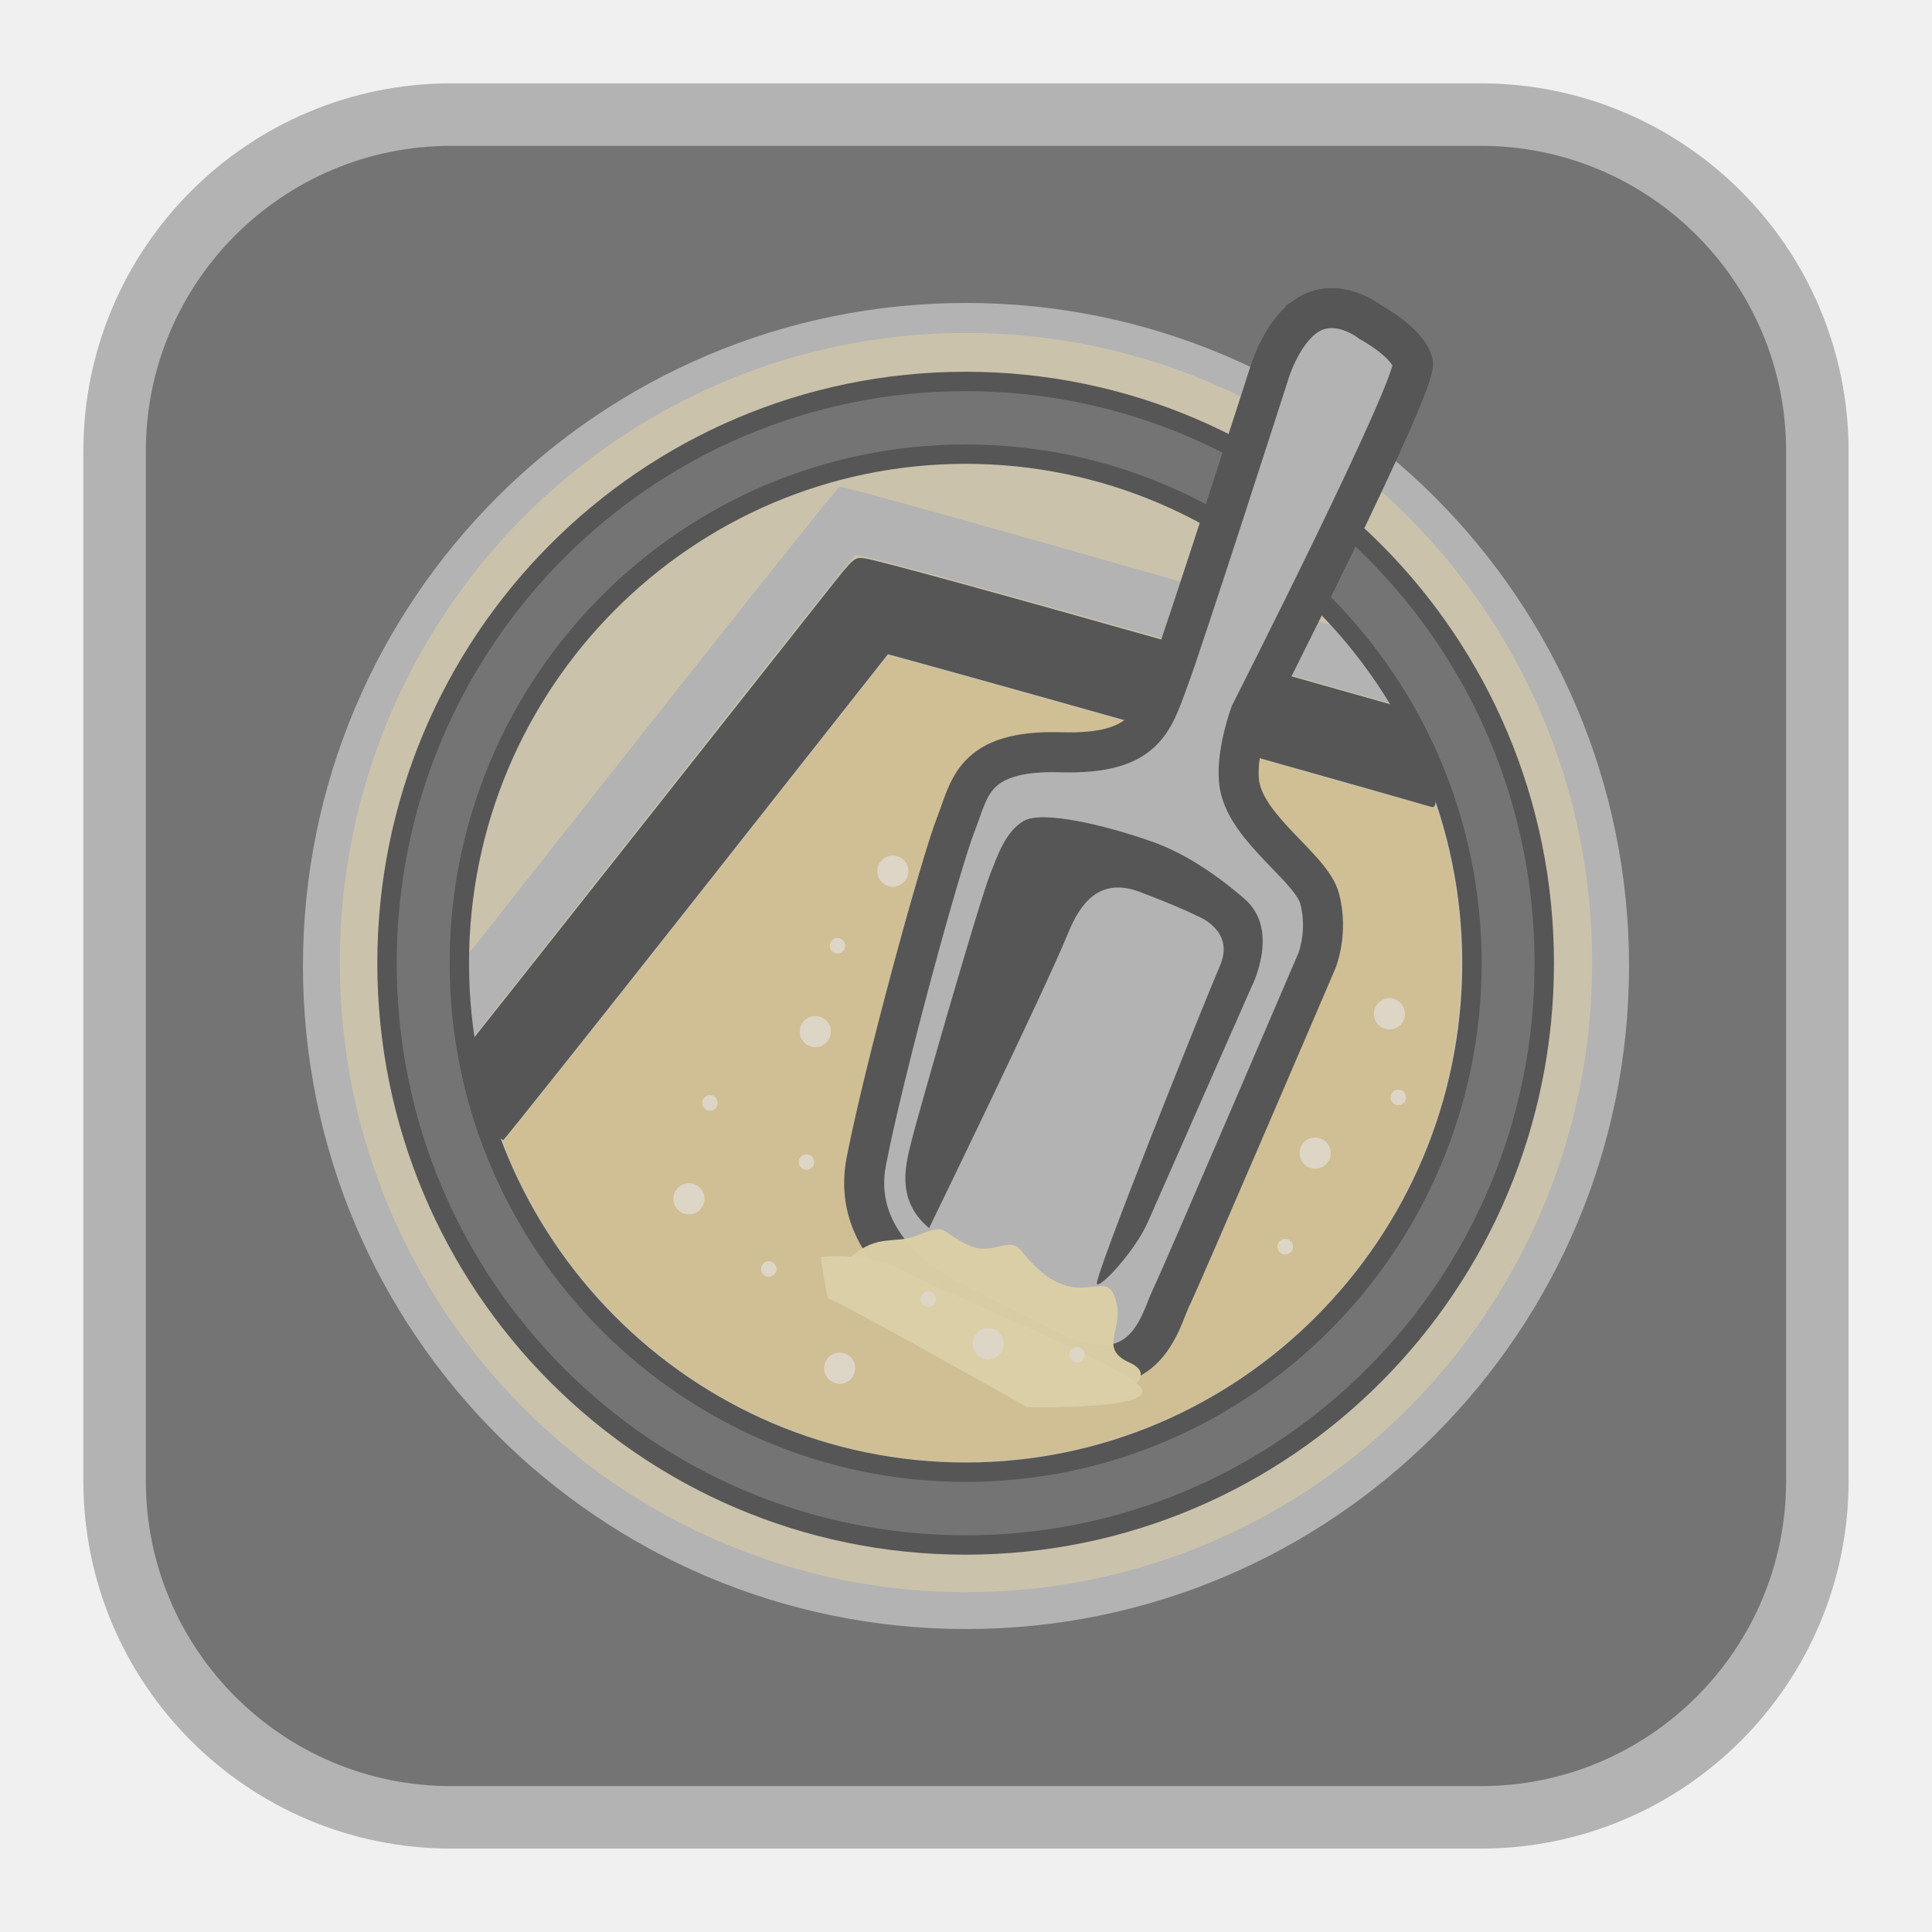
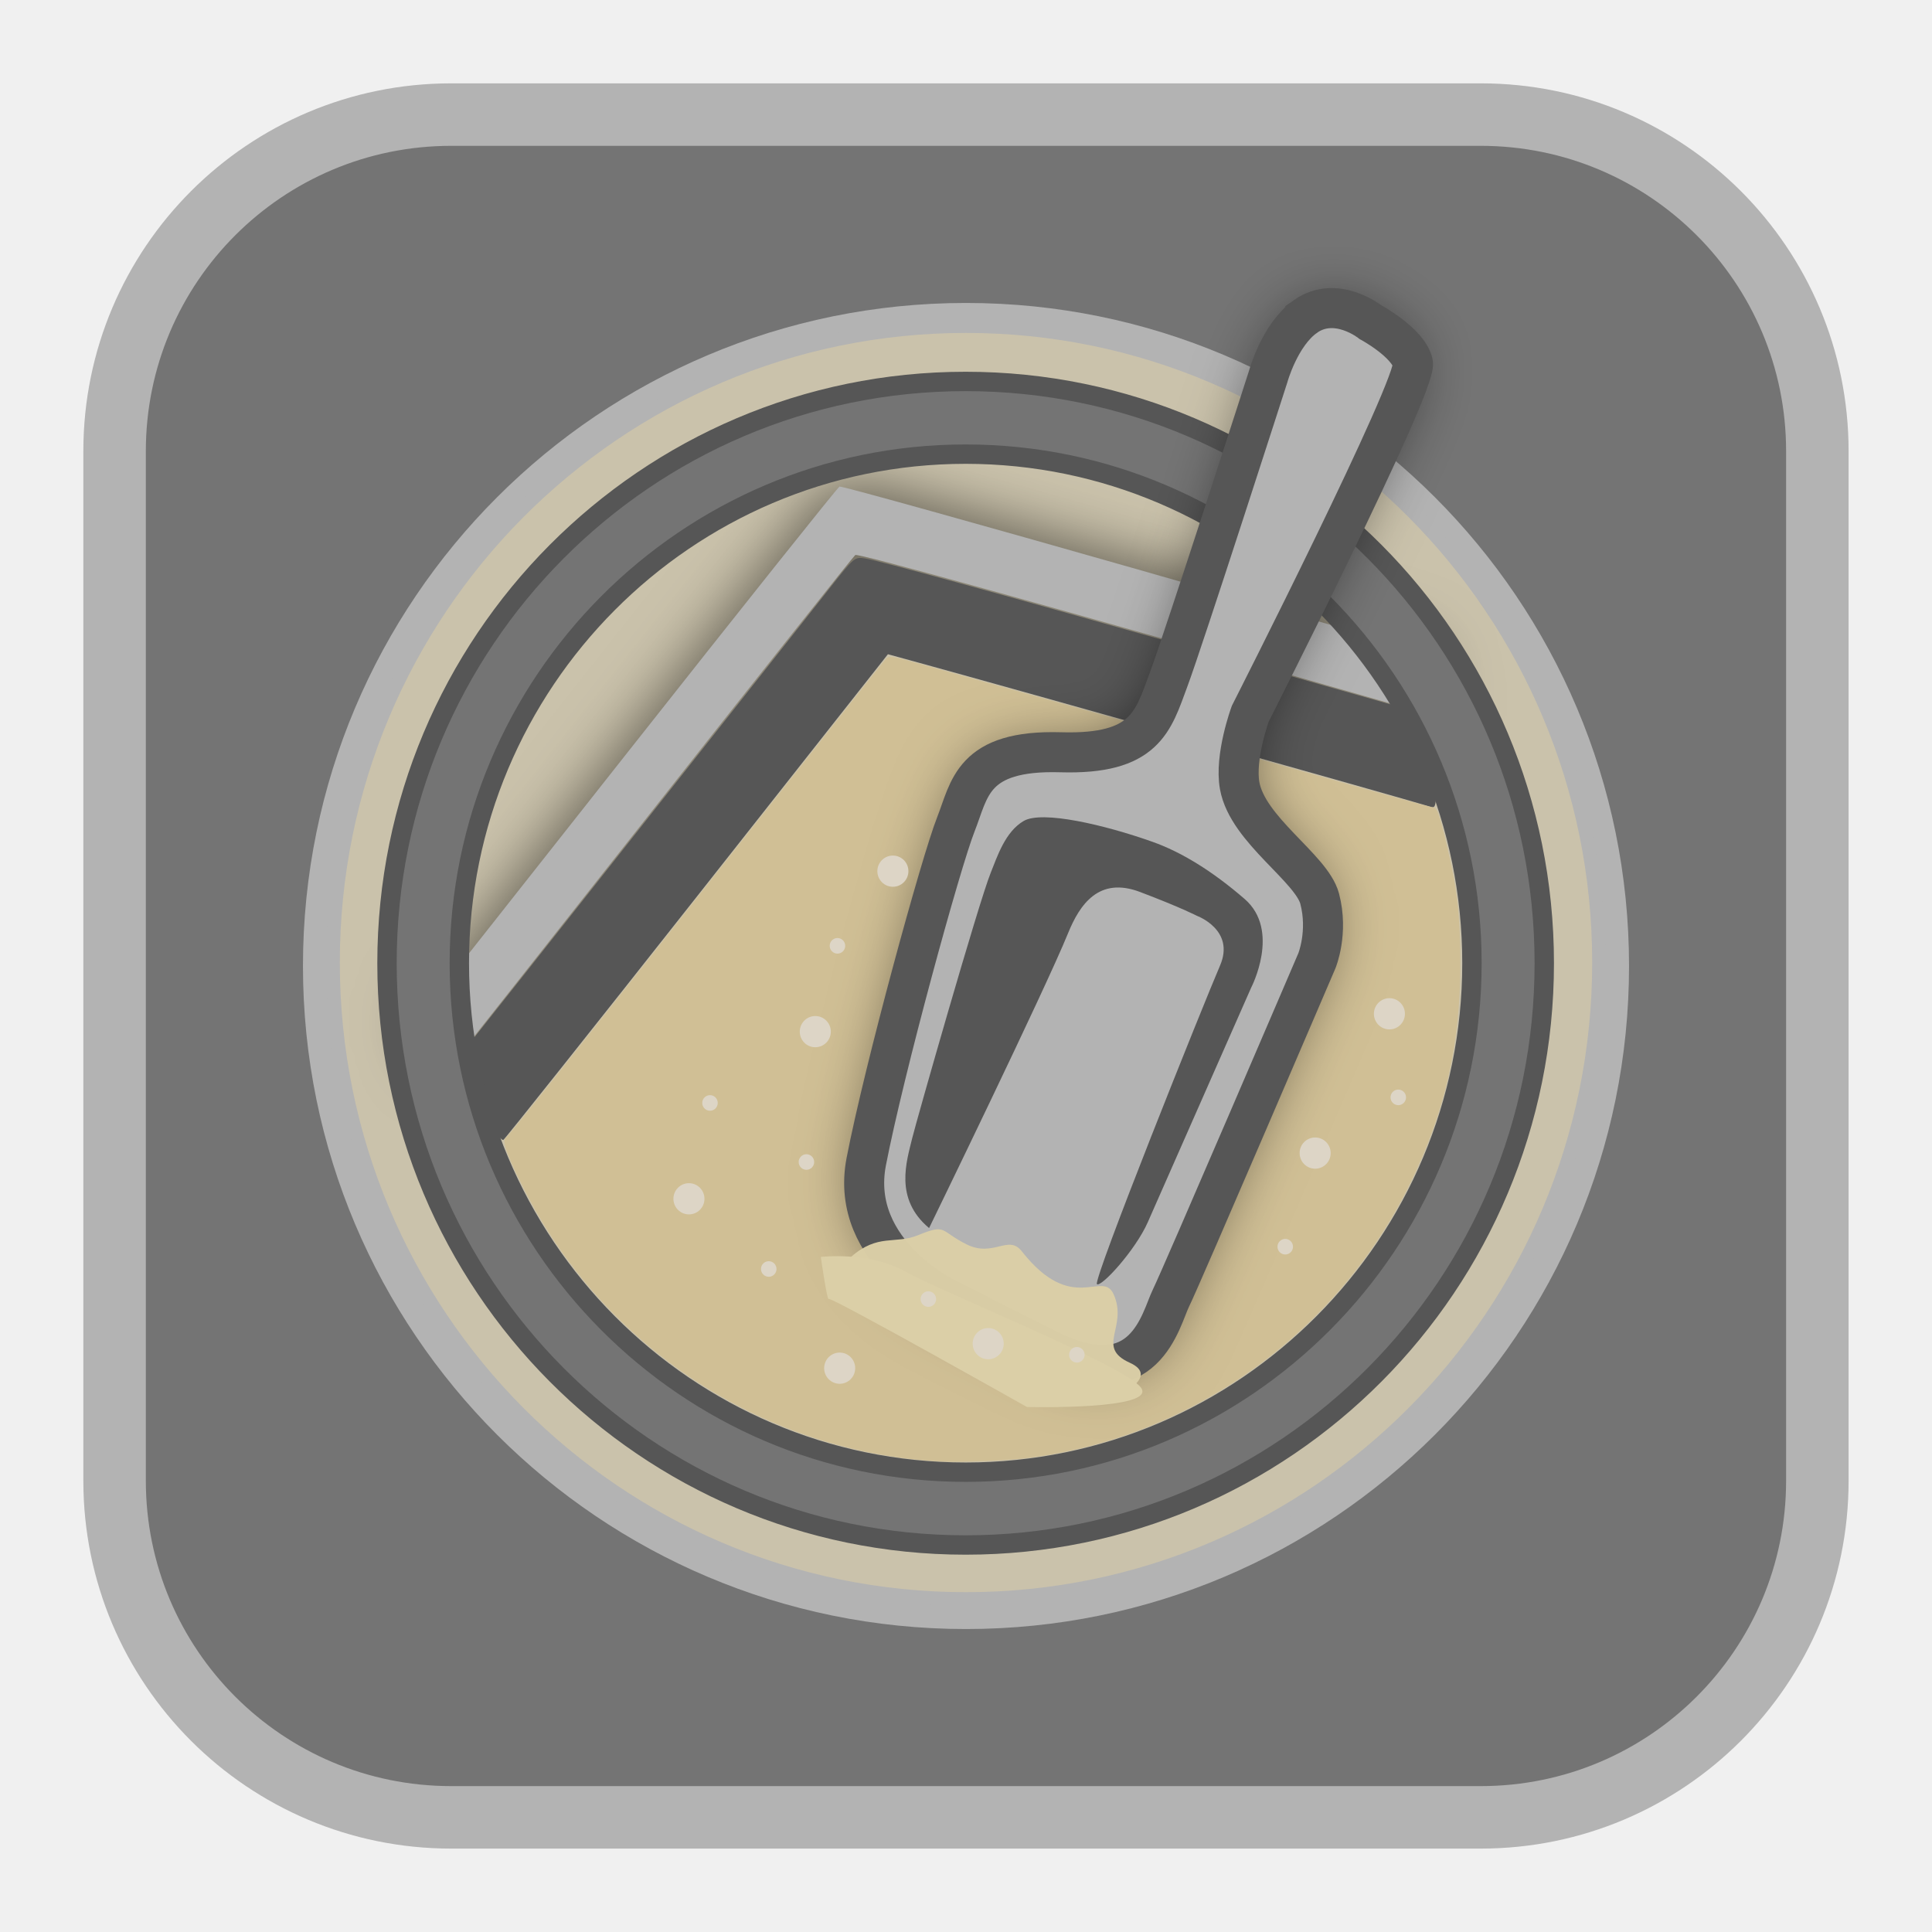
<svg xmlns="http://www.w3.org/2000/svg" xmlns:xlink="http://www.w3.org/1999/xlink" width="32" height="32" version="1.1" viewBox="0 0 32 32" id="svg22">
  <defs id="defs26">
    <clipPath id="SVGID_2_">
      <use xlink:href="#SVGID_1_" style="overflow:visible" id="use7" x="0" y="0" width="100%" height="100%" />
    </clipPath>
    <clipPath id="clipPath4588">
      <use xlink:href="#SVGID_1_" style="overflow:visible" id="use4586" x="0" y="0" width="100%" height="100%" />
    </clipPath>
    <path id="SVGID_1_" d="m 49.738,86.357 c -20.146,0 -36.536,-16.389 -36.536,-36.538 0,-20.145 16.39,-36.535 36.536,-36.535 20.145,0 36.536,16.39 36.536,36.535 -0.001,20.15 -16.389,36.538 -36.536,36.538 z" />
    <defs id="defs5">
      <path id="path864" d="m 49.738,86.357 c -20.146,0 -36.536,-16.389 -36.536,-36.538 0,-20.145 16.39,-36.535 36.536,-36.535 20.145,0 36.536,16.39 36.536,36.535 -0.001,20.15 -16.389,36.538 -36.536,36.538 z" />
    </defs>
    <clipPath id="clipPath4595">
      <use xlink:href="#SVGID_1_" style="overflow:visible" id="use4593" x="0" y="0" width="100%" height="100%" />
    </clipPath>
    <clipPath id="clipPath860">
      <use xlink:href="#SVGID_1_" style="overflow:visible" id="use858" x="0" y="0" width="100%" height="100%" />
    </clipPath>
    <path id="path864-5" d="m 49.738,86.357 c -20.146,0 -36.536,-16.389 -36.536,-36.538 0,-20.145 16.39,-36.535 36.536,-36.535 20.145,0 36.536,16.39 36.536,36.535 -0.001,20.15 -16.389,36.538 -36.536,36.538 z" />
    <defs id="defs5-7">
      <path d="m 49.738,86.357 c -20.146,0 -36.536,-16.389 -36.536,-36.538 0,-20.145 16.39,-36.535 36.536,-36.535 20.145,0 36.536,16.39 36.536,36.535 -0.001,20.15 -16.389,36.538 -36.536,36.538 z" id="path868" />
    </defs>
    <clipPath id="clipPath4595-3">
      <use height="100%" width="100%" y="0" x="0" id="use4593-5" style="overflow:visible" xlink:href="#SVGID_1_" />
    </clipPath>
+     <filter style="color-interpolation-filters:sRGB" id="filter1257" x="-0.14" width="1.281" y="-0.073" height="1.146">
+       <feGaussianBlur stdDeviation="0.532" id="feGaussianBlur1259" />
+     </filter>
+     <filter style="color-interpolation-filters:sRGB" id="filter1137" x="-0.075" width="1.151" y="-0.132" height="1.264">
+       <feGaussianBlur stdDeviation="0.529" id="feGaussianBlur1139" />
+     </filter>
  </defs>
  <rect style="opacity:1;fill:#747474;fill-opacity:1;fill-rule:evenodd;stroke:#b3b3b3;stroke-width:1.035;stroke-linecap:round;stroke-linejoin:bevel;stroke-miterlimit:4;stroke-dasharray:none;stroke-dashoffset:0;stroke-opacity:1" id="rect4497-3" width="28.203" height="28.203" x="1.898" y="1.898" ry="5.575" />
  <path style="fill:#ffffff;stroke-width:1;stroke:#b3b3b3;stroke-opacity:1" d="M 16,5.518 A 10.482,10.482 0 0 0 5.518,16 10.482,10.482 0 0 0 16,26.482 10.482,10.482 0 0 0 26.482,16 10.482,10.482 0 0 0 16,5.518 Z" id="path4" />
  <ellipse style="fill:#cac2ab;fill-opacity:1;stroke:#b3b3b3;stroke-width:0.221;stroke-opacity:1" id="circle2" cy="15.943" cx="16" rx="10.482" ry="10.539" />
  <g id="g910" transform="translate(7.4487879e-4,0.00910903)">
+     <path id="path900-3-3" d="m 7.231,17.429 c -0.093,-0.155 -0.202,-0.347 -0.241,-0.427 l -0.072,-0.145 3.469,-4.396 c 1.908,-2.418 3.491,-4.403 3.517,-4.411 0.075,-0.025 9.641,2.7 9.675,2.756 0.031,0.05 0.192,1.014 0.172,1.031 -0.006,0.005 -0.413,-0.106 -0.904,-0.247 -5.53,-1.58 -8.633,-2.44 -8.682,-2.406 -0.032,0.022 -1.54,1.921 -3.35,4.219 -1.81,2.298 -3.32,4.208 -3.354,4.244 -0.051,0.053 -0.092,0.015 -0.232,-0.217 z" style="opacity:0.647;fill:#000000;fill-opacity:1;fill-rule:evenodd;stroke:none;stroke-width:0.005;stroke-linecap:round;stroke-linejoin:round;stroke-miterlimit:4;stroke-dasharray:none;stroke-dashoffset:0;stroke-opacity:1;paint-order:markers fill stroke;filter:url(#filter1137)" />
    <path id="path900-3" d="M 7.231,17.429 C 7.138,17.274 7.029,17.082 6.99,17.002 l -0.072,-0.145 3.469,-4.396 c 1.908,-2.418 3.491,-4.403 3.517,-4.411 0.075,-0.025 9.641,2.7 9.675,2.756 0.031,0.05 0.192,1.014 0.172,1.031 -0.006,0.005 -0.413,-0.106 -0.904,-0.247 -5.53,-1.58 -8.633,-2.44 -8.682,-2.406 -0.032,0.022 -1.54,1.921 -3.35,4.219 -1.81,2.298 -3.32,4.208 -3.354,4.244 -0.051,0.053 -0.092,0.015 -0.232,-0.217 z" style="opacity:1;fill:#b3b3b3;fill-opacity:1;fill-rule:evenodd;stroke:none;stroke-width:0.005;stroke-linecap:round;stroke-linejoin:round;stroke-miterlimit:4;stroke-dasharray:none;stroke-dashoffset:0;stroke-opacity:1;paint-order:markers fill stroke" />
    <path id="path902-6" d="M 8.032,18.559 C 7.885,18.379 7.685,18.118 7.587,17.98 L 7.409,17.729 7.694,17.376 c 0.157,-0.194 1.487,-1.875 2.957,-3.735 1.47,-1.86 2.859,-3.617 3.087,-3.905 0.41,-0.517 0.417,-0.522 0.587,-0.496 0.234,0.036 2.143,0.56 5.384,1.477 1.488,0.421 2.999,0.848 3.358,0.95 0.359,0.101 0.668,0.206 0.688,0.234 0.02,0.027 0.036,0.372 0.036,0.765 6.82e-4,0.659 -0.006,0.714 -0.084,0.691 -0.619,-0.186 -6.822,-1.931 -8.48,-2.387 l -0.521,-0.143 -3.166,4.016 c -1.742,2.209 -3.184,4.022 -3.205,4.03 -0.021,0.008 -0.158,-0.134 -0.304,-0.314 z" style="opacity:1;fill:#565656;fill-opacity:1;fill-rule:evenodd;stroke:none;stroke-width:0.005;stroke-linecap:round;stroke-linejoin:round;stroke-miterlimit:4;stroke-dasharray:none;stroke-dashoffset:0;stroke-opacity:1;paint-order:markers fill stroke" />
    <path id="path903" d="M 15.581,24.198 C 12.716,24.048 10.103,22.376 8.756,19.831 8.446,19.245 8.306,18.892 8.368,18.848 c 0.059,-0.042 1.266,-1.561 4.128,-5.194 1.16,-1.472 2.136,-2.706 2.17,-2.743 0.058,-0.062 0.09,-0.059 0.527,0.064 0.256,0.072 1.321,0.369 2.366,0.661 1.045,0.292 2.849,0.8 4.007,1.129 1.159,0.329 2.132,0.598 2.163,0.598 0.071,0 0.1,0.077 0.223,0.584 0.18,0.743 0.235,1.205 0.235,1.995 0.001,1.341 -0.256,2.47 -0.831,3.646 -1.214,2.485 -3.625,4.215 -6.341,4.552 -0.366,0.045 -1.105,0.075 -1.435,0.058 z" style="opacity:1;fill:#d0bf95;fill-opacity:1;fill-rule:evenodd;stroke:none;stroke-width:0.004;stroke-linecap:round;stroke-linejoin:round;stroke-miterlimit:4;stroke-dasharray:none;stroke-dashoffset:0;stroke-opacity:1;paint-order:markers fill stroke" />
  </g>
  <path id="path16-3" d="m 15.994,6.318 c 5.293,0 9.584,4.314 9.584,9.636 0,5.321 -4.291,9.636 -9.584,9.636 -5.293,0 -9.584,-4.314 -9.584,-9.636 0,-5.322 4.291,-9.636 9.584,-9.636 m 0,1.204 c -4.624,0 -8.386,3.782 -8.386,8.431 0,4.649 3.762,8.431 8.386,8.431 4.624,0 8.386,-3.783 8.386,-8.431 0,-4.649 -3.762,-8.431 -8.386,-8.431 z" style="fill:#747474;fill-opacity:1;stroke:#565656;stroke-width:0.321;stroke-miterlimit:4;stroke-dasharray:none;stroke-opacity:1" />
+   <path style="fill:#000000;fill-opacity:1;stroke:none;stroke-width:0.663;stroke-opacity:1;filter:url(#filter1257);opacity:0.647" d="m 21.621,5.242 c 0.513,-0.361 1.081,0.096 1.081,0.096 0,0 0.615,0.33 0.7,0.672 0.085,0.341 -2.693,5.81 -2.693,5.81 0,0 -0.263,0.715 -0.176,1.194 0.133,0.735 1.19,1.361 1.325,1.871 0.147,0.56 -0.046,1.028 -0.046,1.028 0,0 -2.248,5.245 -2.417,5.586 -0.17,0.342 -0.425,1.663 -2.036,0.853 -1.611,-0.81 -1.611,-0.81 -1.611,-0.81 0,0 -1.696,-0.767 -1.4,-2.302 0.297,-1.535 1.238,-4.966 1.484,-5.586 0.23,-0.579 0.262,-1.238 1.739,-1.194 1.4,0.041 1.527,-0.512 1.781,-1.194 0.255,-0.682 1.654,-5.032 1.654,-5.032 0,0 0.191,-0.693 0.615,-0.991 z" id="path19-3" />
  <path style="fill:#b3b3b3;fill-opacity:1;stroke:#565656;stroke-width:0.663;stroke-opacity:1" d="m 21.621,5.242 c 0.513,-0.361 1.081,0.096 1.081,0.096 0,0 0.615,0.33 0.7,0.672 0.085,0.341 -2.693,5.81 -2.693,5.81 0,0 -0.263,0.715 -0.176,1.194 0.133,0.735 1.19,1.361 1.325,1.871 0.147,0.56 -0.046,1.028 -0.046,1.028 0,0 -2.248,5.245 -2.417,5.586 -0.17,0.342 -0.425,1.663 -2.036,0.853 -1.611,-0.81 -1.611,-0.81 -1.611,-0.81 0,0 -1.696,-0.767 -1.4,-2.302 0.297,-1.535 1.238,-4.966 1.484,-5.586 0.23,-0.579 0.262,-1.238 1.739,-1.194 1.4,0.041 1.527,-0.512 1.781,-1.194 0.255,-0.682 1.654,-5.032 1.654,-5.032 0,0 0.191,-0.693 0.615,-0.991 z" id="path19" />
  <path d="m 15.389,20.34 c 0,0 1.92,-3.944 2.3,-4.88 0.195,-0.48 0.511,-0.945 1.194,-0.686 0.695,0.264 0.944,0.396 0.944,0.396 0,0 0.635,0.232 0.381,0.822 -0.255,0.589 -2.116,5.227 -2.039,5.278 0.077,0.051 0.637,-0.564 0.841,-1.024 0.204,-0.462 1.713,-3.887 1.713,-3.887 0,0 0.495,-0.947 -0.108,-1.469 -0.537,-0.465 -1.051,-0.779 -1.529,-0.948 -0.79,-0.28 -1.825,-0.523 -2.131,-0.344 -0.306,0.179 -0.436,0.586 -0.545,0.856 -0.205,0.508 -1.24,4.144 -1.301,4.398 -0.092,0.383 -0.302,1.003 0.279,1.488 z" id="path21" style="fill:#565656;fill-opacity:1;stroke-width:0.221" />
  <path style="fill:#dbcfa7;fill-opacity:0.974;stroke:none;stroke-width:0.225;stroke-opacity:1" d="m 14.095,20.819 c 0.448,-0.394 0.728,-0.204 1.11,-0.36 0.478,-0.195 0.353,-0.076 0.801,0.15 0.448,0.225 0.695,-0.168 0.917,0.115 0.84,1.07 1.336,0.299 1.522,0.713 0.245,0.547 -0.307,0.875 0.269,1.135 0.503,0.227 -0.203,0.552 -0.203,0.552 l -1.624,-0.42 -2.716,-1.343 z" id="path23" />
  <path style="fill:#dbcfa7;fill-opacity:1;stroke:none;stroke-width:0.221;stroke-opacity:1" d="m 13.594,20.819 c 0,0 0.8,-0.096 1.397,0.24 0.597,0.336 3.617,1.548 3.904,1.921 0.293,0.38 -1.886,0.324 -1.886,0.324 0,0 -3.259,-1.837 -3.283,-1.789 -0.024,0.048 -0.131,-0.696 -0.131,-0.696 z" id="path25" />
  <g id="sand" transform="matrix(0.2202946,0,0,0.2214888,5.095916,4.978986)" style="fill:none;fill-opacity:1;stroke:none">
    <circle cx="44" cy="42.667" r="1.167" id="circle28" style="fill:#ddd5c6;fill-opacity:1;stroke:none;stroke-opacity:1" />
    <circle cx="38.167" cy="54.667" r="1.167" id="circle30" style="fill:#ddd5c6;fill-opacity:1;stroke:none;stroke-opacity:1" />
    <circle cx="75.75" cy="63.75" r="1.167" id="circle32" style="fill:#ddd5c6;fill-opacity:1;stroke:none;stroke-opacity:1" />
    <circle cx="81.333" cy="53.333" r="1.167" id="circle34" style="fill:#ddd5c6;fill-opacity:1;stroke:none;stroke-opacity:1" />
    <circle cx="28.667" cy="67.167" r="1.167" id="circle36" style="fill:#ddd5c6;fill-opacity:1;stroke:none;stroke-opacity:1" />
    <circle cx="40" cy="79.834" r="1.167" id="circle38" style="fill:#ddd5c6;fill-opacity:1;stroke:none;stroke-opacity:1" />
    <circle cx="51.167" cy="78" r="1.167" id="circle40" style="fill:#ddd5c6;fill-opacity:1;stroke:none;stroke-opacity:1" />
    <circle cx="37.5" cy="64.417" r="0.583" id="circle42" style="fill:#ddd5c6;fill-opacity:1;stroke:none;stroke-opacity:1" />
    <circle cx="30.25" cy="60" r="0.583" id="circle44" style="fill:#ddd5c6;fill-opacity:1;stroke:none;stroke-opacity:1" />
    <circle cx="34.667" cy="72.417" r="0.583" id="circle46" style="fill:#ddd5c6;fill-opacity:1;stroke:none;stroke-opacity:1" />
    <circle cx="81.999" cy="59.583" r="0.583" id="circle48" style="fill:#ddd5c6;fill-opacity:1;stroke:none;stroke-opacity:1" />
    <circle cx="73.5" cy="70.75" r="0.583" id="circle50" style="fill:#ddd5c6;fill-opacity:1;stroke:none;stroke-opacity:1" />
    <circle cx="39.833" cy="48.25" r="0.583" id="circle52" style="fill:#ddd5c6;fill-opacity:1;stroke:none;stroke-opacity:1" />
    <circle cx="57.834" cy="78.833" r="0.583" id="circle54" style="fill:#ddd5c6;fill-opacity:1;stroke:none;stroke-opacity:1" />
    <circle cx="46.667" cy="74.667" r="0.583" id="circle56" style="fill:#ddd5c6;fill-opacity:1;stroke:none;stroke-opacity:1" />
  </g>
</svg>
